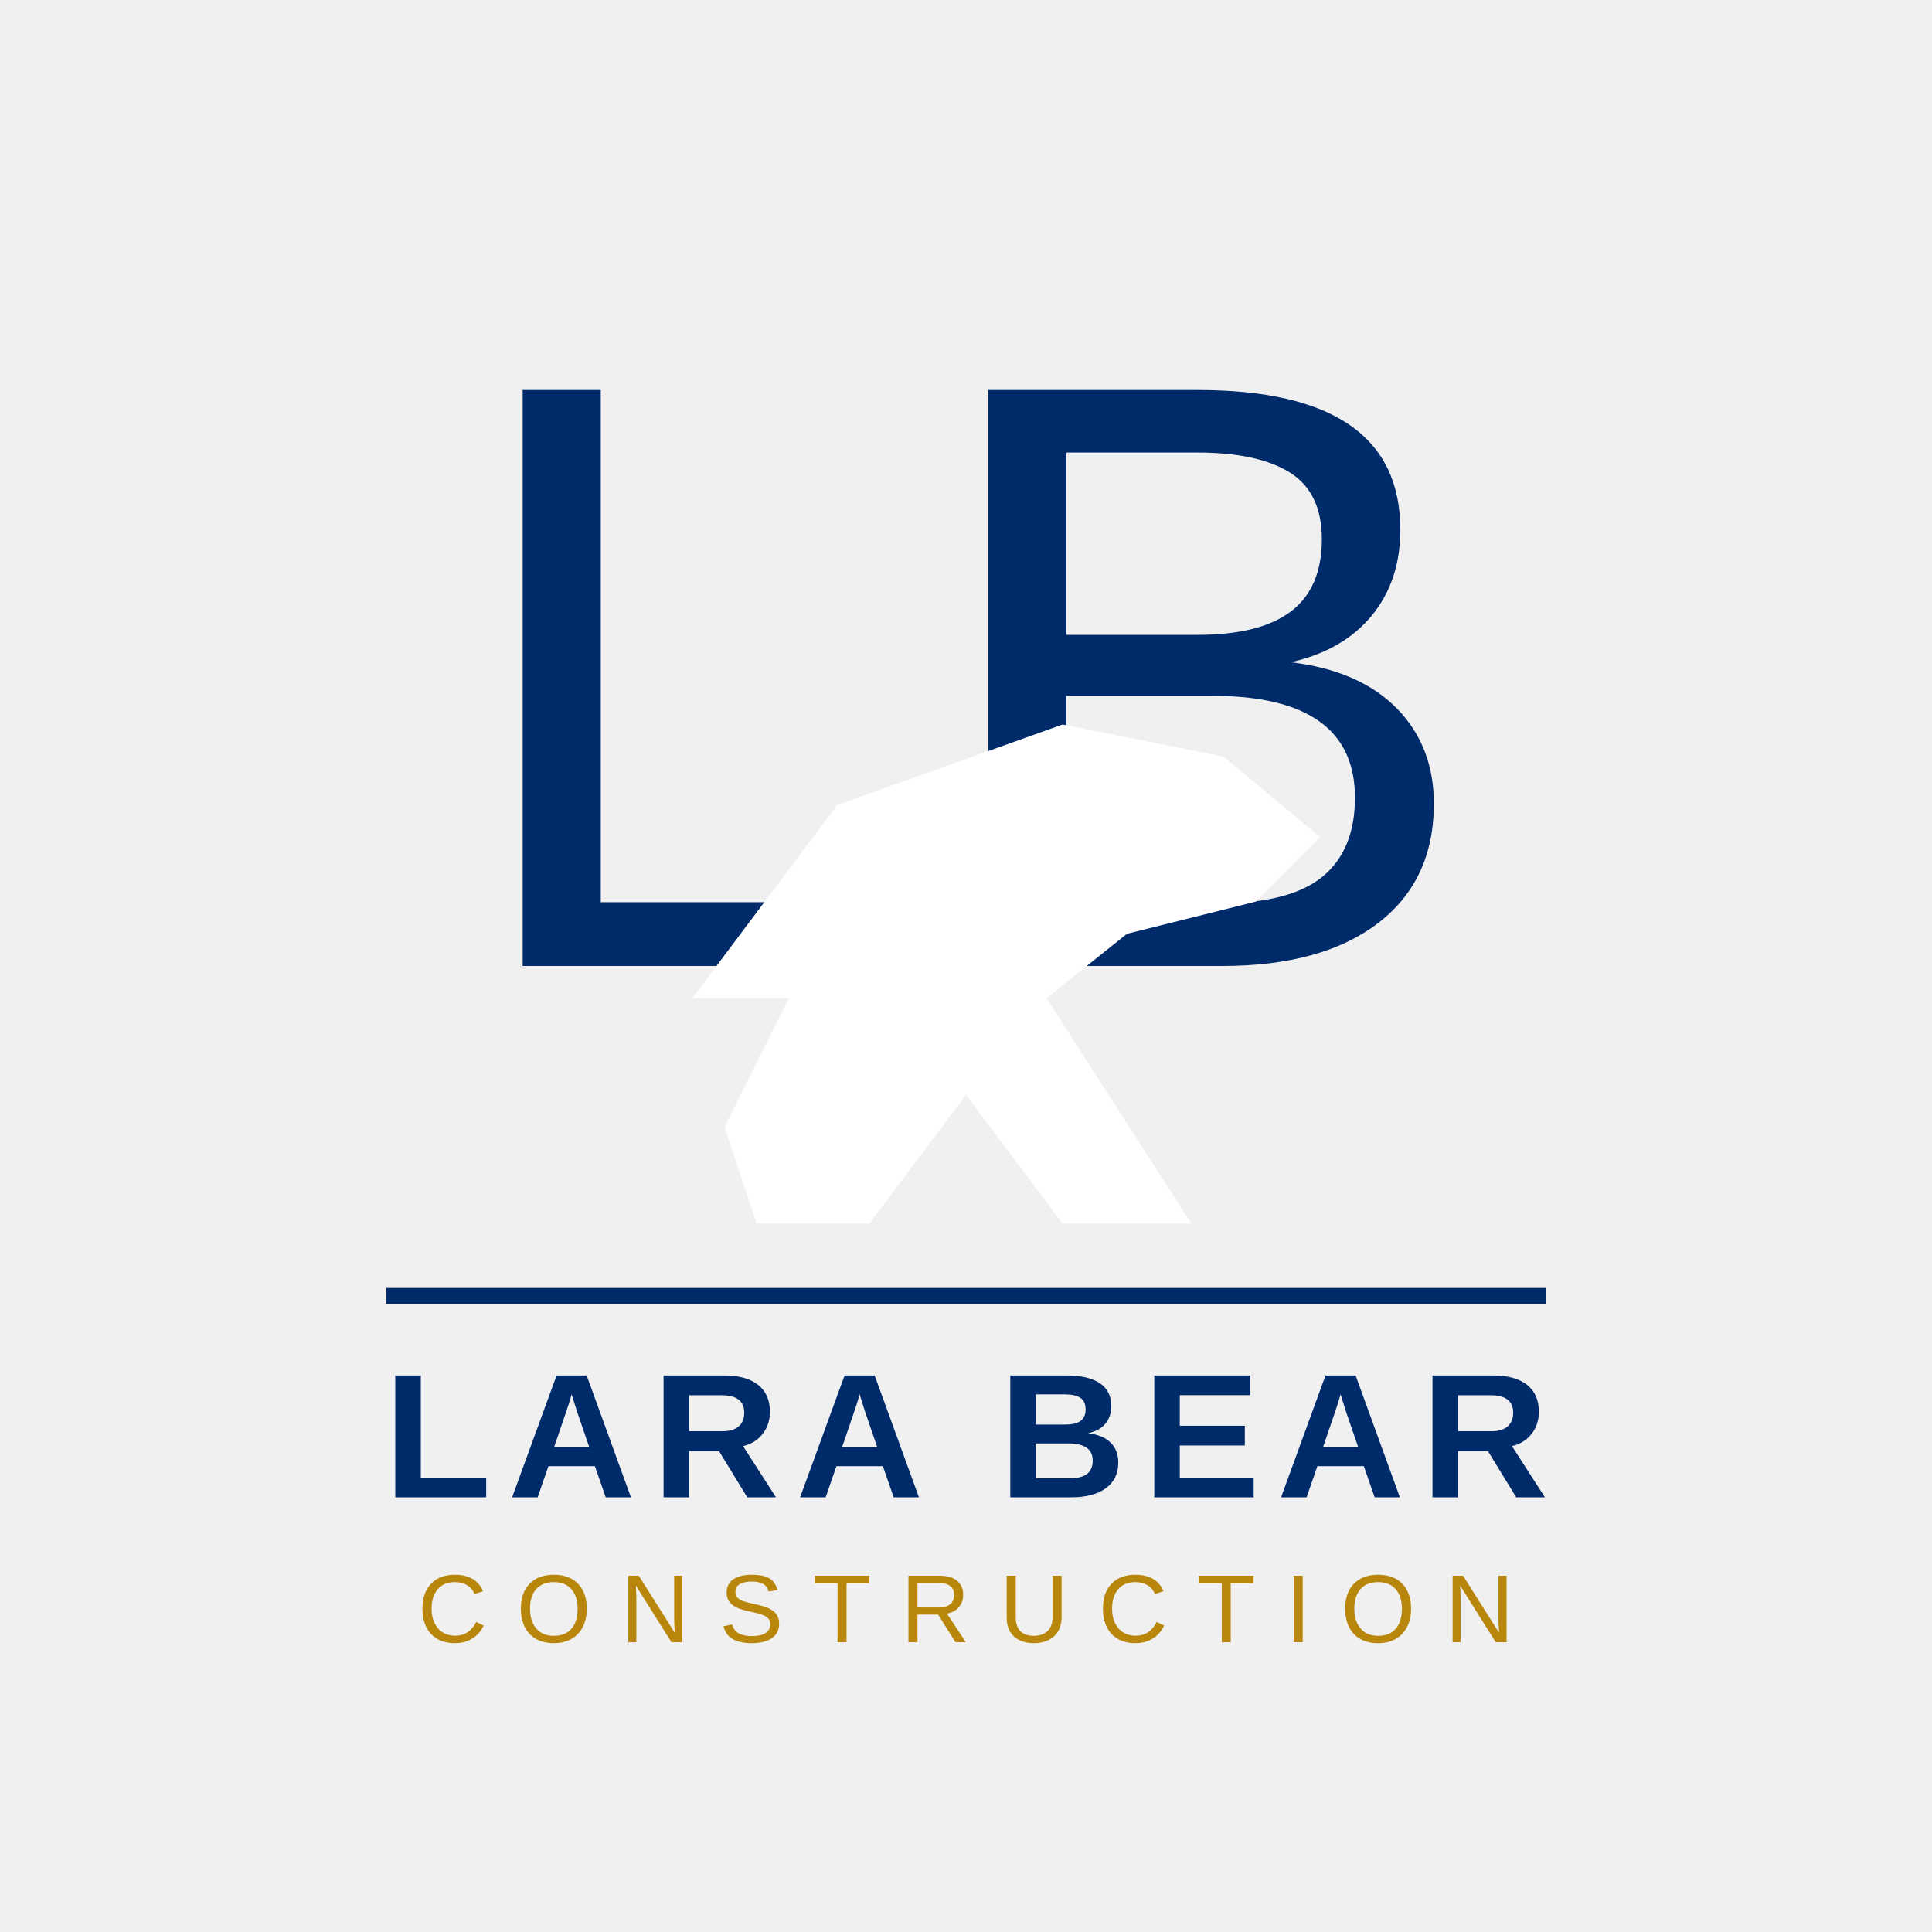
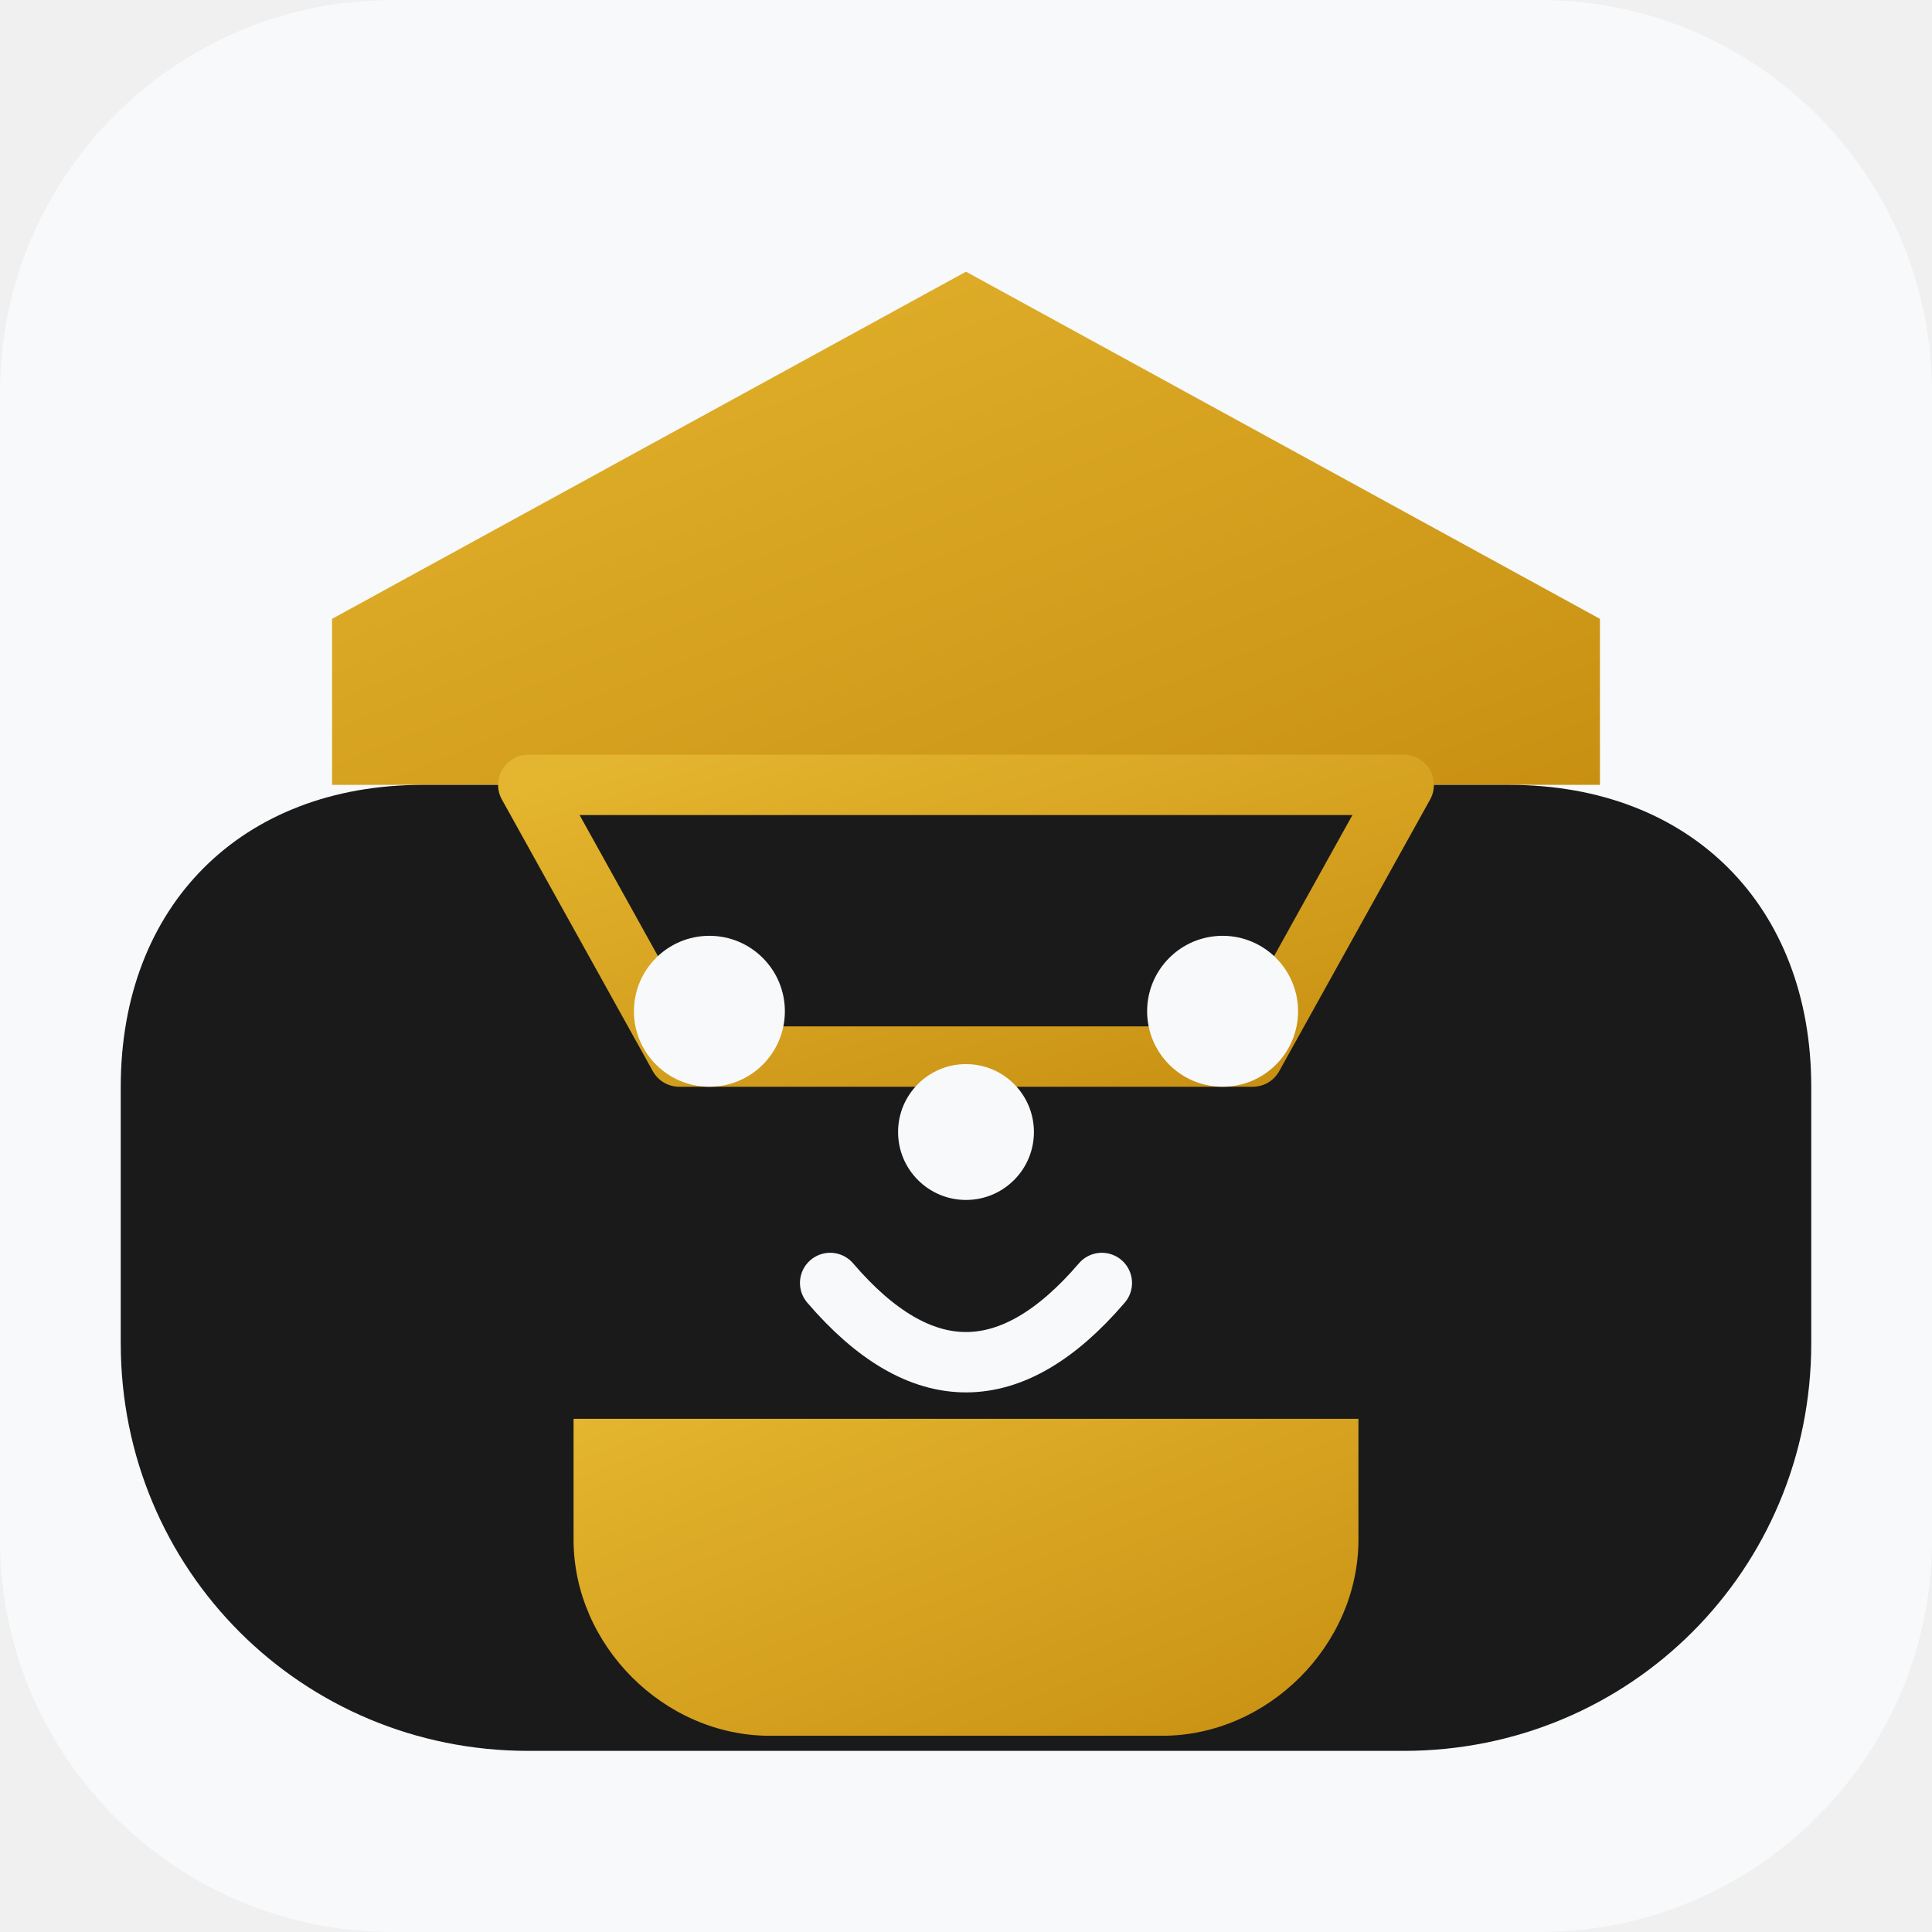
- <svg xmlns="http://www.w3.org/2000/svg" viewBox="0 0 1200 1200">
+ <svg xmlns="http://www.w3.org/2000/svg" viewBox="0 0 128 128" role="img" aria-label="Lara Bear Construction logo">
  <defs>
-     <style>
-       .blue { fill: #002b6b; }
-       .gold { fill: #b8860b; }
-       .outline { fill: none; stroke: #002b6b; stroke-width: 4; }
-     </style>
+     <linearGradient id="gold" x1="0%" x2="100%" y1="0%" y2="100%">
+       <stop offset="0%" stop-color="#E4B52E" />
+       <stop offset="100%" stop-color="#C89012" />
+     </linearGradient>
  </defs>
-   <text x="600" y="600" text-anchor="middle" font-family="Arial Black, Arial, sans-serif" font-size="520" class="blue">
-     LB
-   </text>
-   <path fill="#ffffff" d="M430 620            L520 500            L660 450            L760 470            L820 520            L780 560            L700 580            L650 620            L740 760            L660 760            L600 680            L540 760            L470 760            L450 700            L490 620            Z" />
-   <rect x="240" y="800" width="720" height="10" class="blue" />
-   <text x="600" y="930" text-anchor="middle" font-family="Montserrat, Arial, sans-serif" font-size="110" font-weight="700" letter-spacing="10" class="blue">
-     LARA BEAR
-   </text>
-   <text x="600" y="1020" text-anchor="middle" font-family="Montserrat, Arial, sans-serif" font-size="60" letter-spacing="18" class="gold">
-     CONSTRUCTION
-   </text>
+   <rect width="128" height="128" rx="26" fill="#F8F9FA" />
+   <path d="M22 41L64 18L106 41V52H22V41Z" fill="url(#gold)" />
+   <path d="M28 52h72c12 0 20 8 20 20v17c0 15-12 27-27 27H35C20 116 8 104 8 89V72c0-12 8-20 20-20z" fill="#1A1A1A" />
+   <path d="M35 52l10 18h38l10-18H35Z" fill="none" stroke="url(#gold)" stroke-width="4" stroke-linejoin="round" />
+   <circle cx="47" cy="67" r="5" fill="#F8F9FA" />
+   <circle cx="81" cy="67" r="5" fill="#F8F9FA" />
+   <circle cx="64" cy="75" r="4.5" fill="#F8F9FA" />
+   <path d="M55 85c6 7 12 7 18 0" fill="none" stroke="#F8F9FA" stroke-width="4" stroke-linecap="round" />
+   <path d="M38 94h52v8c0 7-6 13-13 13H51c-7 0-13-6-13-13v-8z" fill="url(#gold)" />
</svg>
